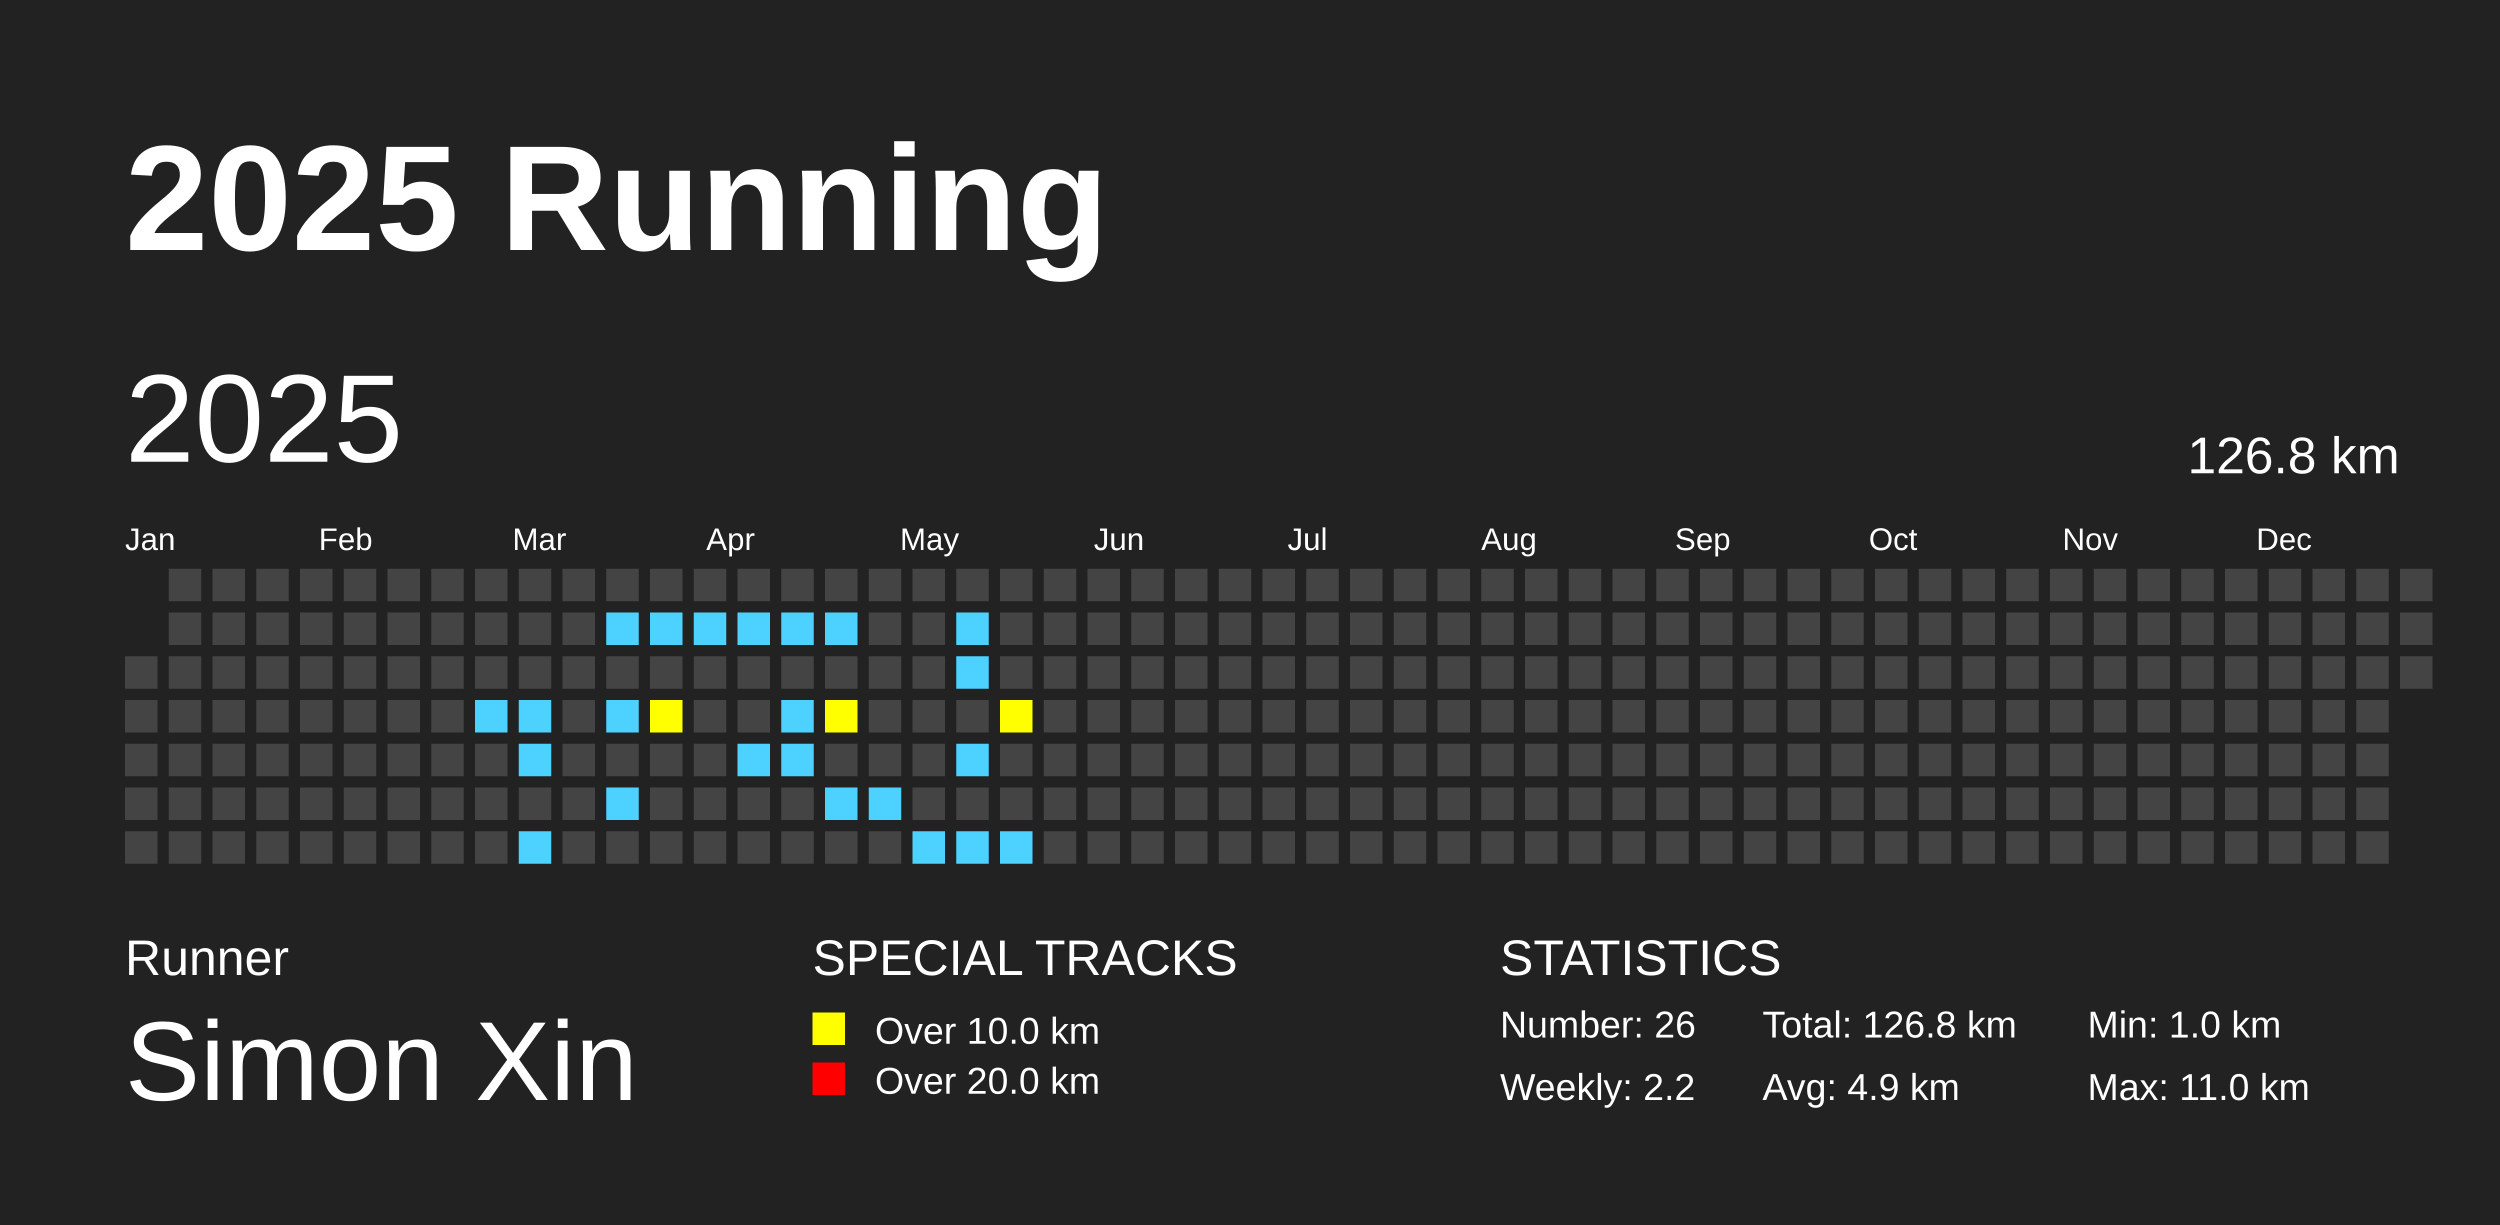
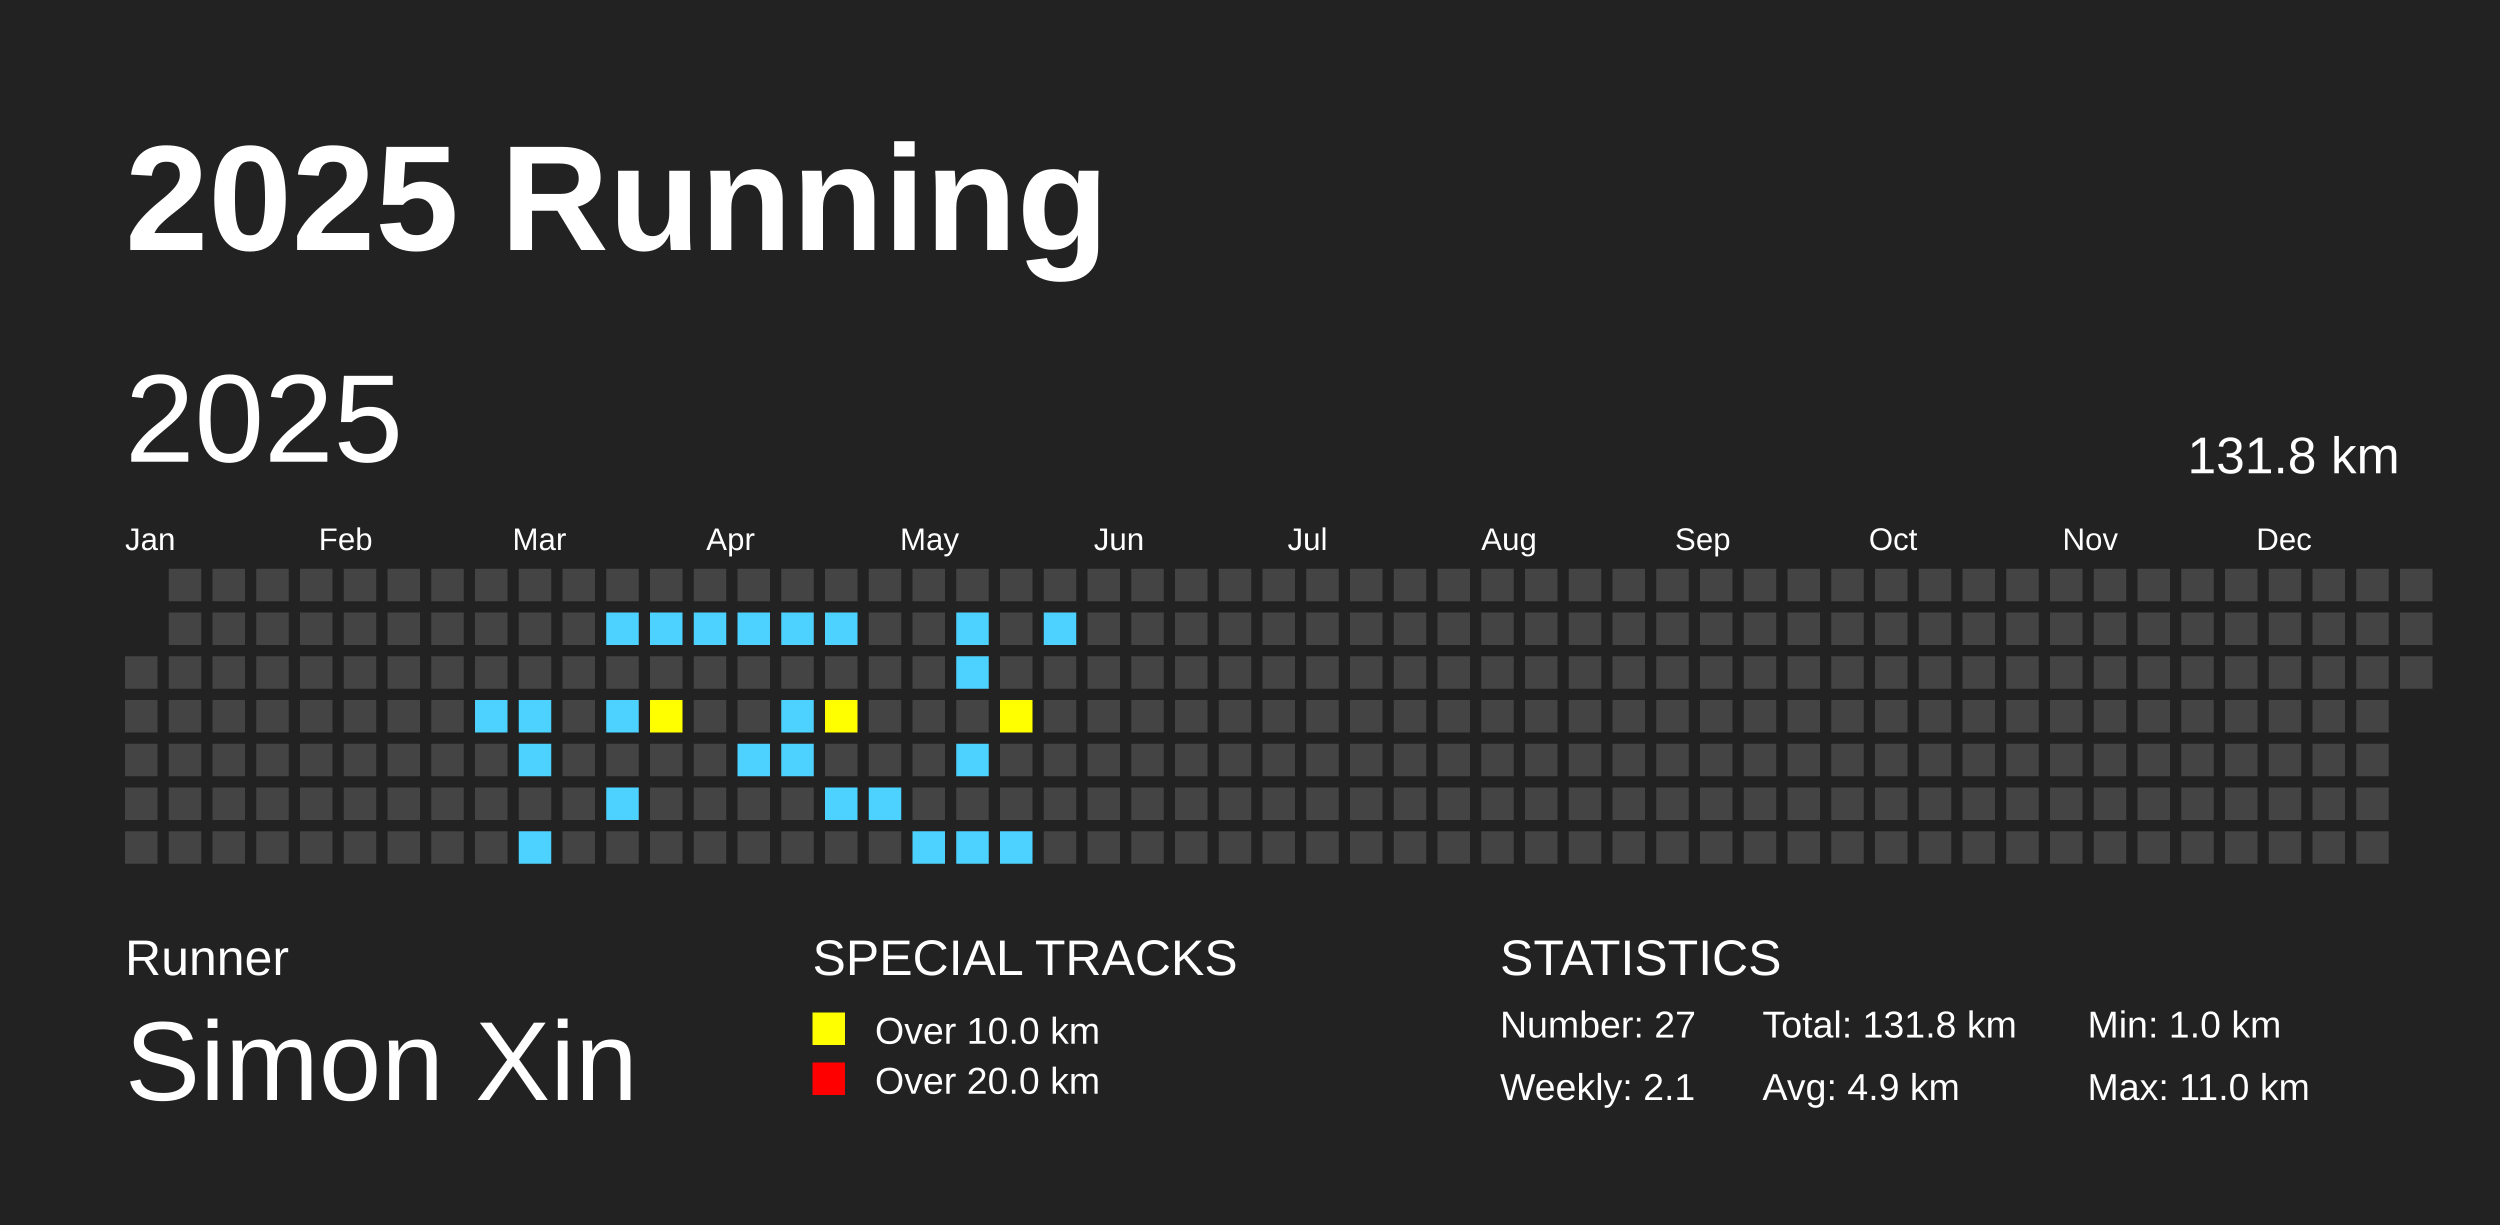
<svg xmlns="http://www.w3.org/2000/svg" baseProfile="full" height="98mm" version="1.1" viewBox="0,0,200,98" width="200mm">
  <defs />
  <rect fill="#222222" height="98" width="200" x="0" y="0" />
  <text fill="#FFFFFF" style="font-size:12px; font-family:Arial; font-weight:bold;" x="10" y="20">2025 Running</text>
  <text fill="#FFFFFF" style="font-size:4px; font-family:Arial" x="10" y="78">Runner</text>
  <text fill="#FFFFFF" style="font-size:9px; font-family:Arial" x="10" y="88">Simon Xin</text>
  <text fill="#FFFFFF" style="font-size:4px; font-family:Arial" x="65" y="78">SPECIAL TRACKS</text>
  <rect fill="yellow" height="2.6" width="2.6" x="65" y="81" />
  <text fill="#FFFFFF" style="font-size:3px; font-family:Arial" x="70" y="83.5">Over 10.0 km</text>
  <rect fill="red" height="2.6" width="2.6" x="65" y="85" />
  <text fill="#FFFFFF" style="font-size:3px; font-family:Arial" x="70" y="87.5">Over 20.0 km</text>
  <text fill="#FFFFFF" style="font-size:4px; font-family:Arial" x="120" y="78">STATISTICS</text>
-   <text fill="#FFFFFF" style="font-size:3px; font-family:Arial" x="120" y="83">Number: 26</text>
-   <text fill="#FFFFFF" style="font-size:3px; font-family:Arial" x="120" y="88">Weekly: 2.2</text>
-   <text fill="#FFFFFF" style="font-size:3px; font-family:Arial" x="141" y="83">Total: 126.8 km</text>
+   <text fill="#FFFFFF" style="font-size:3px; font-family:Arial" x="120" y="83">Number: 27</text>
+   <text fill="#FFFFFF" style="font-size:3px; font-family:Arial" x="120" y="88">Weekly: 2.1</text>
+   <text fill="#FFFFFF" style="font-size:3px; font-family:Arial" x="141" y="83">Total: 131.8 km</text>
  <text fill="#FFFFFF" style="font-size:3px; font-family:Arial" x="141" y="88">Avg: 4.9 km</text>
  <text fill="#FFFFFF" style="font-size:3px; font-family:Arial" x="167" y="83">Min: 1.0 km</text>
  <text fill="#FFFFFF" style="font-size:3px; font-family:Arial" x="167" y="88">Max: 11.0 km</text>
  <text dominant-baseline="hanging" fill="#FFFFFF" style="font-size:10.0px; font-family:Arial;" x="10" y="30">2025</text>
-   <text dominant-baseline="hanging" fill="#FFFFFF" style="font-size:4.125px; font-family:Arial;" x="175" y="35">126.8 km</text>
+   <text dominant-baseline="hanging" fill="#FFFFFF" style="font-size:4.125px; font-family:Arial;" x="175" y="35">131.8 km</text>
  <text fill="#FFFFFF" style="font-size:2.5px; font-family:Arial" x="10.0" y="44">Jan</text>
  <text fill="#FFFFFF" style="font-size:2.5px; font-family:Arial" x="25.5" y="44">Feb</text>
  <text fill="#FFFFFF" style="font-size:2.5px; font-family:Arial" x="41.0" y="44">Mar</text>
  <text fill="#FFFFFF" style="font-size:2.5px; font-family:Arial" x="56.5" y="44">Apr</text>
  <text fill="#FFFFFF" style="font-size:2.5px; font-family:Arial" x="72.0" y="44">May</text>
  <text fill="#FFFFFF" style="font-size:2.5px; font-family:Arial" x="87.5" y="44">Jun</text>
  <text fill="#FFFFFF" style="font-size:2.5px; font-family:Arial" x="103.0" y="44">Jul</text>
  <text fill="#FFFFFF" style="font-size:2.5px; font-family:Arial" x="118.5" y="44">Aug</text>
  <text fill="#FFFFFF" style="font-size:2.5px; font-family:Arial" x="134.0" y="44">Sep</text>
  <text fill="#FFFFFF" style="font-size:2.5px; font-family:Arial" x="149.5" y="44">Oct</text>
  <text fill="#FFFFFF" style="font-size:2.5px; font-family:Arial" x="165.0" y="44">Nov</text>
  <text fill="#FFFFFF" style="font-size:2.5px; font-family:Arial" x="180.5" y="44">Dec</text>
  <rect fill="#444444" height="2.6" width="2.6" x="10.0" y="52.5" />
  <rect fill="#444444" height="2.6" width="2.6" x="10.0" y="56.0" />
  <rect fill="#444444" height="2.6" width="2.6" x="10.0" y="59.5" />
  <rect fill="#444444" height="2.6" width="2.6" x="10.0" y="63.0" />
  <rect fill="#444444" height="2.6" width="2.6" x="10.0" y="66.5" />
  <rect fill="#444444" height="2.6" width="2.6" x="13.5" y="45.5" />
  <rect fill="#444444" height="2.6" width="2.6" x="13.5" y="49.0" />
  <rect fill="#444444" height="2.6" width="2.6" x="13.5" y="52.5" />
  <rect fill="#444444" height="2.6" width="2.6" x="13.5" y="56.0" />
  <rect fill="#444444" height="2.6" width="2.6" x="13.5" y="59.5" />
  <rect fill="#444444" height="2.6" width="2.6" x="13.5" y="63.0" />
  <rect fill="#444444" height="2.6" width="2.6" x="13.5" y="66.5" />
  <rect fill="#444444" height="2.6" width="2.6" x="17.0" y="45.5" />
  <rect fill="#444444" height="2.6" width="2.6" x="17.0" y="49.0" />
  <rect fill="#444444" height="2.6" width="2.6" x="17.0" y="52.5" />
  <rect fill="#444444" height="2.6" width="2.6" x="17.0" y="56.0" />
  <rect fill="#444444" height="2.6" width="2.6" x="17.0" y="59.5" />
  <rect fill="#444444" height="2.6" width="2.6" x="17.0" y="63.0" />
  <rect fill="#444444" height="2.6" width="2.6" x="17.0" y="66.5" />
  <rect fill="#444444" height="2.6" width="2.6" x="20.5" y="45.5" />
  <rect fill="#444444" height="2.6" width="2.6" x="20.5" y="49.0" />
  <rect fill="#444444" height="2.6" width="2.6" x="20.5" y="52.5" />
  <rect fill="#444444" height="2.6" width="2.6" x="20.5" y="56.0" />
  <rect fill="#444444" height="2.6" width="2.6" x="20.5" y="59.5" />
  <rect fill="#444444" height="2.6" width="2.6" x="20.5" y="63.0" />
  <rect fill="#444444" height="2.6" width="2.6" x="20.5" y="66.5" />
  <rect fill="#444444" height="2.6" width="2.6" x="24.0" y="45.5" />
  <rect fill="#444444" height="2.6" width="2.6" x="24.0" y="49.0" />
  <rect fill="#444444" height="2.6" width="2.6" x="24.0" y="52.5" />
  <rect fill="#444444" height="2.6" width="2.6" x="24.0" y="56.0" />
  <rect fill="#444444" height="2.6" width="2.6" x="24.0" y="59.5" />
  <rect fill="#444444" height="2.6" width="2.6" x="24.0" y="63.0" />
  <rect fill="#444444" height="2.6" width="2.6" x="24.0" y="66.5" />
  <rect fill="#444444" height="2.6" width="2.6" x="27.5" y="45.5" />
  <rect fill="#444444" height="2.6" width="2.6" x="27.5" y="49.0" />
  <rect fill="#444444" height="2.6" width="2.6" x="27.5" y="52.5" />
  <rect fill="#444444" height="2.6" width="2.6" x="27.5" y="56.0" />
  <rect fill="#444444" height="2.6" width="2.6" x="27.5" y="59.5" />
  <rect fill="#444444" height="2.6" width="2.6" x="27.5" y="63.0" />
  <rect fill="#444444" height="2.6" width="2.6" x="27.5" y="66.5" />
  <rect fill="#444444" height="2.6" width="2.6" x="31.0" y="45.5" />
  <rect fill="#444444" height="2.6" width="2.6" x="31.0" y="49.0" />
  <rect fill="#444444" height="2.6" width="2.6" x="31.0" y="52.5" />
  <rect fill="#444444" height="2.6" width="2.6" x="31.0" y="56.0" />
  <rect fill="#444444" height="2.6" width="2.6" x="31.0" y="59.5" />
  <rect fill="#444444" height="2.6" width="2.6" x="31.0" y="63.0" />
  <rect fill="#444444" height="2.6" width="2.6" x="31.0" y="66.5" />
  <rect fill="#444444" height="2.6" width="2.6" x="34.5" y="45.5" />
  <rect fill="#444444" height="2.6" width="2.6" x="34.5" y="49.0" />
  <rect fill="#444444" height="2.6" width="2.6" x="34.5" y="52.5" />
  <rect fill="#444444" height="2.6" width="2.6" x="34.5" y="56.0" />
  <rect fill="#444444" height="2.6" width="2.6" x="34.5" y="59.5" />
  <rect fill="#444444" height="2.6" width="2.6" x="34.5" y="63.0" />
  <rect fill="#444444" height="2.6" width="2.6" x="34.5" y="66.5" />
  <rect fill="#444444" height="2.6" width="2.6" x="38.0" y="45.5" />
  <rect fill="#444444" height="2.6" width="2.6" x="38.0" y="49.0" />
  <rect fill="#444444" height="2.6" width="2.6" x="38.0" y="52.5" />
  <rect fill="#4DD2FF" height="2.6" width="2.6" x="38.0" y="56.0" />
  <rect fill="#444444" height="2.6" width="2.6" x="38.0" y="59.5" />
  <rect fill="#444444" height="2.6" width="2.6" x="38.0" y="63.0" />
  <rect fill="#444444" height="2.6" width="2.6" x="38.0" y="66.5" />
  <rect fill="#444444" height="2.6" width="2.6" x="41.5" y="45.5" />
  <rect fill="#444444" height="2.6" width="2.6" x="41.5" y="49.0" />
  <rect fill="#444444" height="2.6" width="2.6" x="41.5" y="52.5" />
  <rect fill="#4DD2FF" height="2.6" width="2.6" x="41.5" y="56.0" />
  <rect fill="#4DD2FF" height="2.6" width="2.6" x="41.5" y="59.5" />
  <rect fill="#444444" height="2.6" width="2.6" x="41.5" y="63.0" />
  <rect fill="#4DD2FF" height="2.6" width="2.6" x="41.5" y="66.5" />
  <rect fill="#444444" height="2.6" width="2.6" x="45.0" y="45.5" />
  <rect fill="#444444" height="2.6" width="2.6" x="45.0" y="49.0" />
  <rect fill="#444444" height="2.6" width="2.6" x="45.0" y="52.5" />
  <rect fill="#444444" height="2.6" width="2.6" x="45.0" y="56.0" />
  <rect fill="#444444" height="2.6" width="2.6" x="45.0" y="59.5" />
  <rect fill="#444444" height="2.6" width="2.6" x="45.0" y="63.0" />
  <rect fill="#444444" height="2.6" width="2.6" x="45.0" y="66.5" />
  <rect fill="#444444" height="2.6" width="2.6" x="48.5" y="45.5" />
  <rect fill="#4DD2FF" height="2.6" width="2.6" x="48.5" y="49.0" />
  <rect fill="#444444" height="2.6" width="2.6" x="48.5" y="52.5" />
  <rect fill="#4DD2FF" height="2.6" width="2.6" x="48.5" y="56.0" />
  <rect fill="#444444" height="2.6" width="2.6" x="48.5" y="59.5" />
  <rect fill="#4DD2FF" height="2.6" width="2.6" x="48.5" y="63.0" />
  <rect fill="#444444" height="2.6" width="2.6" x="48.5" y="66.5" />
  <rect fill="#444444" height="2.6" width="2.6" x="52.0" y="45.5" />
  <rect fill="#4DD2FF" height="2.6" width="2.6" x="52.0" y="49.0" />
  <rect fill="#444444" height="2.6" width="2.6" x="52.0" y="52.5" />
  <rect fill="yellow" height="2.6" width="2.6" x="52.0" y="56.0" />
  <rect fill="#444444" height="2.6" width="2.6" x="52.0" y="59.5" />
  <rect fill="#444444" height="2.6" width="2.6" x="52.0" y="63.0" />
  <rect fill="#444444" height="2.6" width="2.6" x="52.0" y="66.5" />
  <rect fill="#444444" height="2.6" width="2.6" x="55.5" y="45.5" />
  <rect fill="#4DD2FF" height="2.6" width="2.6" x="55.5" y="49.0" />
  <rect fill="#444444" height="2.6" width="2.6" x="55.5" y="52.5" />
  <rect fill="#444444" height="2.6" width="2.6" x="55.5" y="56.0" />
  <rect fill="#444444" height="2.6" width="2.6" x="55.5" y="59.5" />
  <rect fill="#444444" height="2.6" width="2.6" x="55.5" y="63.0" />
  <rect fill="#444444" height="2.6" width="2.6" x="55.5" y="66.5" />
  <rect fill="#444444" height="2.6" width="2.6" x="59.0" y="45.5" />
  <rect fill="#4DD2FF" height="2.6" width="2.6" x="59.0" y="49.0" />
  <rect fill="#444444" height="2.6" width="2.6" x="59.0" y="52.5" />
  <rect fill="#444444" height="2.6" width="2.6" x="59.0" y="56.0" />
  <rect fill="#4DD2FF" height="2.6" width="2.6" x="59.0" y="59.5" />
  <rect fill="#444444" height="2.6" width="2.6" x="59.0" y="63.0" />
  <rect fill="#444444" height="2.6" width="2.6" x="59.0" y="66.5" />
  <rect fill="#444444" height="2.6" width="2.6" x="62.5" y="45.5" />
  <rect fill="#4DD2FF" height="2.6" width="2.6" x="62.5" y="49.0" />
  <rect fill="#444444" height="2.6" width="2.6" x="62.5" y="52.5" />
  <rect fill="#4DD2FF" height="2.6" width="2.6" x="62.5" y="56.0" />
  <rect fill="#4DD2FF" height="2.6" width="2.6" x="62.5" y="59.5" />
  <rect fill="#444444" height="2.6" width="2.6" x="62.5" y="63.0" />
  <rect fill="#444444" height="2.6" width="2.6" x="62.5" y="66.5" />
  <rect fill="#444444" height="2.6" width="2.6" x="66.0" y="45.5" />
  <rect fill="#4DD2FF" height="2.6" width="2.6" x="66.0" y="49.0" />
  <rect fill="#444444" height="2.6" width="2.6" x="66.0" y="52.5" />
  <rect fill="yellow" height="2.6" width="2.6" x="66.0" y="56.0" />
  <rect fill="#444444" height="2.6" width="2.6" x="66.0" y="59.5" />
  <rect fill="#4DD2FF" height="2.6" width="2.6" x="66.0" y="63.0" />
  <rect fill="#444444" height="2.6" width="2.6" x="66.0" y="66.5" />
  <rect fill="#444444" height="2.6" width="2.6" x="69.5" y="45.5" />
  <rect fill="#444444" height="2.6" width="2.6" x="69.5" y="49.0" />
  <rect fill="#444444" height="2.6" width="2.6" x="69.5" y="52.5" />
  <rect fill="#444444" height="2.6" width="2.6" x="69.5" y="56.0" />
  <rect fill="#444444" height="2.6" width="2.6" x="69.5" y="59.5" />
  <rect fill="#4DD2FF" height="2.6" width="2.6" x="69.5" y="63.0" />
  <rect fill="#444444" height="2.6" width="2.6" x="69.5" y="66.5" />
  <rect fill="#444444" height="2.6" width="2.6" x="73.0" y="45.5" />
  <rect fill="#444444" height="2.6" width="2.6" x="73.0" y="49.0" />
  <rect fill="#444444" height="2.6" width="2.6" x="73.0" y="52.5" />
  <rect fill="#444444" height="2.6" width="2.6" x="73.0" y="56.0" />
  <rect fill="#444444" height="2.6" width="2.6" x="73.0" y="59.5" />
  <rect fill="#444444" height="2.6" width="2.6" x="73.0" y="63.0" />
  <rect fill="#4DD2FF" height="2.6" width="2.6" x="73.0" y="66.5" />
  <rect fill="#444444" height="2.6" width="2.6" x="76.5" y="45.5" />
  <rect fill="#4DD2FF" height="2.6" width="2.6" x="76.5" y="49.0" />
  <rect fill="#4DD2FF" height="2.6" width="2.6" x="76.5" y="52.5" />
  <rect fill="#444444" height="2.6" width="2.6" x="76.5" y="56.0" />
  <rect fill="#4DD2FF" height="2.6" width="2.6" x="76.5" y="59.5" />
  <rect fill="#444444" height="2.6" width="2.6" x="76.5" y="63.0" />
  <rect fill="#4DD2FF" height="2.6" width="2.6" x="76.5" y="66.5" />
  <rect fill="#444444" height="2.6" width="2.6" x="80.0" y="45.5" />
  <rect fill="#444444" height="2.6" width="2.6" x="80.0" y="49.0" />
  <rect fill="#444444" height="2.6" width="2.6" x="80.0" y="52.5" />
  <rect fill="yellow" height="2.6" width="2.6" x="80.0" y="56.0" />
  <rect fill="#444444" height="2.6" width="2.6" x="80.0" y="59.5" />
  <rect fill="#444444" height="2.6" width="2.6" x="80.0" y="63.0" />
  <rect fill="#4DD2FF" height="2.6" width="2.6" x="80.0" y="66.5" />
  <rect fill="#444444" height="2.6" width="2.6" x="83.5" y="45.5" />
-   <rect fill="#444444" height="2.6" width="2.6" x="83.5" y="49.0" />
+   <rect fill="#4DD2FF" height="2.6" width="2.6" x="83.5" y="49.0" />
  <rect fill="#444444" height="2.6" width="2.6" x="83.5" y="52.5" />
  <rect fill="#444444" height="2.6" width="2.6" x="83.5" y="56.0" />
  <rect fill="#444444" height="2.6" width="2.6" x="83.5" y="59.5" />
  <rect fill="#444444" height="2.6" width="2.6" x="83.5" y="63.0" />
  <rect fill="#444444" height="2.6" width="2.6" x="83.5" y="66.5" />
  <rect fill="#444444" height="2.6" width="2.6" x="87.0" y="45.5" />
  <rect fill="#444444" height="2.6" width="2.6" x="87.0" y="49.0" />
  <rect fill="#444444" height="2.6" width="2.6" x="87.0" y="52.5" />
  <rect fill="#444444" height="2.6" width="2.6" x="87.0" y="56.0" />
  <rect fill="#444444" height="2.6" width="2.6" x="87.0" y="59.5" />
  <rect fill="#444444" height="2.6" width="2.6" x="87.0" y="63.0" />
  <rect fill="#444444" height="2.6" width="2.6" x="87.0" y="66.5" />
  <rect fill="#444444" height="2.6" width="2.6" x="90.5" y="45.5" />
  <rect fill="#444444" height="2.6" width="2.6" x="90.5" y="49.0" />
  <rect fill="#444444" height="2.6" width="2.6" x="90.5" y="52.5" />
  <rect fill="#444444" height="2.6" width="2.6" x="90.5" y="56.0" />
  <rect fill="#444444" height="2.6" width="2.6" x="90.5" y="59.5" />
  <rect fill="#444444" height="2.6" width="2.6" x="90.5" y="63.0" />
  <rect fill="#444444" height="2.6" width="2.6" x="90.5" y="66.5" />
  <rect fill="#444444" height="2.6" width="2.6" x="94.0" y="45.5" />
  <rect fill="#444444" height="2.6" width="2.6" x="94.0" y="49.0" />
  <rect fill="#444444" height="2.6" width="2.6" x="94.0" y="52.5" />
  <rect fill="#444444" height="2.6" width="2.6" x="94.0" y="56.0" />
  <rect fill="#444444" height="2.6" width="2.6" x="94.0" y="59.5" />
  <rect fill="#444444" height="2.6" width="2.6" x="94.0" y="63.0" />
  <rect fill="#444444" height="2.6" width="2.6" x="94.0" y="66.5" />
  <rect fill="#444444" height="2.6" width="2.6" x="97.5" y="45.5" />
  <rect fill="#444444" height="2.6" width="2.6" x="97.5" y="49.0" />
  <rect fill="#444444" height="2.6" width="2.6" x="97.5" y="52.5" />
  <rect fill="#444444" height="2.6" width="2.6" x="97.5" y="56.0" />
  <rect fill="#444444" height="2.6" width="2.6" x="97.5" y="59.5" />
  <rect fill="#444444" height="2.6" width="2.6" x="97.5" y="63.0" />
  <rect fill="#444444" height="2.6" width="2.6" x="97.5" y="66.5" />
  <rect fill="#444444" height="2.6" width="2.6" x="101.0" y="45.5" />
  <rect fill="#444444" height="2.6" width="2.6" x="101.0" y="49.0" />
  <rect fill="#444444" height="2.6" width="2.6" x="101.0" y="52.5" />
  <rect fill="#444444" height="2.6" width="2.6" x="101.0" y="56.0" />
  <rect fill="#444444" height="2.6" width="2.6" x="101.0" y="59.5" />
  <rect fill="#444444" height="2.6" width="2.6" x="101.0" y="63.0" />
  <rect fill="#444444" height="2.6" width="2.6" x="101.0" y="66.5" />
  <rect fill="#444444" height="2.6" width="2.6" x="104.5" y="45.5" />
  <rect fill="#444444" height="2.6" width="2.6" x="104.5" y="49.0" />
  <rect fill="#444444" height="2.6" width="2.6" x="104.5" y="52.5" />
  <rect fill="#444444" height="2.6" width="2.6" x="104.5" y="56.0" />
  <rect fill="#444444" height="2.6" width="2.6" x="104.5" y="59.5" />
  <rect fill="#444444" height="2.6" width="2.6" x="104.5" y="63.0" />
  <rect fill="#444444" height="2.6" width="2.6" x="104.5" y="66.5" />
  <rect fill="#444444" height="2.6" width="2.6" x="108.0" y="45.5" />
  <rect fill="#444444" height="2.6" width="2.6" x="108.0" y="49.0" />
  <rect fill="#444444" height="2.6" width="2.6" x="108.0" y="52.5" />
  <rect fill="#444444" height="2.6" width="2.6" x="108.0" y="56.0" />
  <rect fill="#444444" height="2.6" width="2.6" x="108.0" y="59.5" />
  <rect fill="#444444" height="2.6" width="2.6" x="108.0" y="63.0" />
  <rect fill="#444444" height="2.6" width="2.6" x="108.0" y="66.5" />
  <rect fill="#444444" height="2.6" width="2.6" x="111.5" y="45.5" />
  <rect fill="#444444" height="2.6" width="2.6" x="111.5" y="49.0" />
  <rect fill="#444444" height="2.6" width="2.6" x="111.5" y="52.5" />
  <rect fill="#444444" height="2.6" width="2.6" x="111.5" y="56.0" />
  <rect fill="#444444" height="2.6" width="2.6" x="111.5" y="59.5" />
  <rect fill="#444444" height="2.6" width="2.6" x="111.5" y="63.0" />
  <rect fill="#444444" height="2.6" width="2.6" x="111.5" y="66.5" />
  <rect fill="#444444" height="2.6" width="2.6" x="115.0" y="45.5" />
  <rect fill="#444444" height="2.6" width="2.6" x="115.0" y="49.0" />
  <rect fill="#444444" height="2.6" width="2.6" x="115.0" y="52.5" />
  <rect fill="#444444" height="2.6" width="2.6" x="115.0" y="56.0" />
  <rect fill="#444444" height="2.6" width="2.6" x="115.0" y="59.5" />
  <rect fill="#444444" height="2.6" width="2.6" x="115.0" y="63.0" />
  <rect fill="#444444" height="2.6" width="2.6" x="115.0" y="66.5" />
  <rect fill="#444444" height="2.6" width="2.6" x="118.5" y="45.5" />
  <rect fill="#444444" height="2.6" width="2.6" x="118.5" y="49.0" />
  <rect fill="#444444" height="2.6" width="2.6" x="118.5" y="52.5" />
  <rect fill="#444444" height="2.6" width="2.6" x="118.5" y="56.0" />
  <rect fill="#444444" height="2.6" width="2.6" x="118.5" y="59.5" />
  <rect fill="#444444" height="2.6" width="2.6" x="118.5" y="63.0" />
  <rect fill="#444444" height="2.6" width="2.6" x="118.5" y="66.5" />
  <rect fill="#444444" height="2.6" width="2.6" x="122.0" y="45.5" />
  <rect fill="#444444" height="2.6" width="2.6" x="122.0" y="49.0" />
  <rect fill="#444444" height="2.6" width="2.6" x="122.0" y="52.5" />
  <rect fill="#444444" height="2.6" width="2.6" x="122.0" y="56.0" />
  <rect fill="#444444" height="2.6" width="2.6" x="122.0" y="59.5" />
  <rect fill="#444444" height="2.6" width="2.6" x="122.0" y="63.0" />
  <rect fill="#444444" height="2.6" width="2.6" x="122.0" y="66.5" />
  <rect fill="#444444" height="2.6" width="2.6" x="125.5" y="45.5" />
  <rect fill="#444444" height="2.6" width="2.6" x="125.5" y="49.0" />
  <rect fill="#444444" height="2.6" width="2.6" x="125.5" y="52.5" />
  <rect fill="#444444" height="2.6" width="2.6" x="125.5" y="56.0" />
  <rect fill="#444444" height="2.6" width="2.6" x="125.5" y="59.5" />
  <rect fill="#444444" height="2.6" width="2.6" x="125.5" y="63.0" />
  <rect fill="#444444" height="2.6" width="2.6" x="125.5" y="66.5" />
  <rect fill="#444444" height="2.6" width="2.6" x="129.0" y="45.5" />
  <rect fill="#444444" height="2.6" width="2.6" x="129.0" y="49.0" />
  <rect fill="#444444" height="2.6" width="2.6" x="129.0" y="52.5" />
  <rect fill="#444444" height="2.6" width="2.6" x="129.0" y="56.0" />
  <rect fill="#444444" height="2.6" width="2.6" x="129.0" y="59.5" />
  <rect fill="#444444" height="2.6" width="2.6" x="129.0" y="63.0" />
  <rect fill="#444444" height="2.6" width="2.6" x="129.0" y="66.5" />
  <rect fill="#444444" height="2.6" width="2.6" x="132.5" y="45.5" />
  <rect fill="#444444" height="2.6" width="2.6" x="132.5" y="49.0" />
  <rect fill="#444444" height="2.6" width="2.6" x="132.5" y="52.5" />
  <rect fill="#444444" height="2.6" width="2.6" x="132.5" y="56.0" />
  <rect fill="#444444" height="2.6" width="2.6" x="132.5" y="59.5" />
  <rect fill="#444444" height="2.6" width="2.6" x="132.5" y="63.0" />
  <rect fill="#444444" height="2.6" width="2.6" x="132.5" y="66.5" />
  <rect fill="#444444" height="2.6" width="2.6" x="136.0" y="45.5" />
  <rect fill="#444444" height="2.6" width="2.6" x="136.0" y="49.0" />
  <rect fill="#444444" height="2.6" width="2.6" x="136.0" y="52.5" />
  <rect fill="#444444" height="2.6" width="2.6" x="136.0" y="56.0" />
  <rect fill="#444444" height="2.6" width="2.6" x="136.0" y="59.5" />
  <rect fill="#444444" height="2.6" width="2.6" x="136.0" y="63.0" />
  <rect fill="#444444" height="2.6" width="2.6" x="136.0" y="66.5" />
  <rect fill="#444444" height="2.6" width="2.6" x="139.5" y="45.5" />
  <rect fill="#444444" height="2.6" width="2.6" x="139.5" y="49.0" />
  <rect fill="#444444" height="2.6" width="2.6" x="139.5" y="52.5" />
  <rect fill="#444444" height="2.6" width="2.6" x="139.5" y="56.0" />
  <rect fill="#444444" height="2.6" width="2.6" x="139.5" y="59.5" />
  <rect fill="#444444" height="2.6" width="2.6" x="139.5" y="63.0" />
  <rect fill="#444444" height="2.6" width="2.6" x="139.5" y="66.5" />
  <rect fill="#444444" height="2.6" width="2.6" x="143.0" y="45.5" />
  <rect fill="#444444" height="2.6" width="2.6" x="143.0" y="49.0" />
  <rect fill="#444444" height="2.6" width="2.6" x="143.0" y="52.5" />
  <rect fill="#444444" height="2.6" width="2.6" x="143.0" y="56.0" />
  <rect fill="#444444" height="2.6" width="2.6" x="143.0" y="59.5" />
  <rect fill="#444444" height="2.6" width="2.6" x="143.0" y="63.0" />
  <rect fill="#444444" height="2.6" width="2.6" x="143.0" y="66.5" />
  <rect fill="#444444" height="2.6" width="2.6" x="146.5" y="45.5" />
  <rect fill="#444444" height="2.6" width="2.6" x="146.5" y="49.0" />
  <rect fill="#444444" height="2.6" width="2.6" x="146.5" y="52.5" />
  <rect fill="#444444" height="2.6" width="2.6" x="146.5" y="56.0" />
  <rect fill="#444444" height="2.6" width="2.6" x="146.5" y="59.5" />
  <rect fill="#444444" height="2.6" width="2.6" x="146.5" y="63.0" />
  <rect fill="#444444" height="2.6" width="2.6" x="146.5" y="66.5" />
  <rect fill="#444444" height="2.6" width="2.6" x="150.0" y="45.5" />
  <rect fill="#444444" height="2.6" width="2.6" x="150.0" y="49.0" />
  <rect fill="#444444" height="2.6" width="2.6" x="150.0" y="52.5" />
  <rect fill="#444444" height="2.6" width="2.6" x="150.0" y="56.0" />
  <rect fill="#444444" height="2.6" width="2.6" x="150.0" y="59.5" />
  <rect fill="#444444" height="2.6" width="2.6" x="150.0" y="63.0" />
  <rect fill="#444444" height="2.6" width="2.6" x="150.0" y="66.5" />
  <rect fill="#444444" height="2.6" width="2.6" x="153.5" y="45.5" />
  <rect fill="#444444" height="2.6" width="2.6" x="153.5" y="49.0" />
  <rect fill="#444444" height="2.6" width="2.6" x="153.5" y="52.5" />
  <rect fill="#444444" height="2.6" width="2.6" x="153.5" y="56.0" />
  <rect fill="#444444" height="2.6" width="2.6" x="153.5" y="59.5" />
  <rect fill="#444444" height="2.6" width="2.6" x="153.5" y="63.0" />
  <rect fill="#444444" height="2.6" width="2.6" x="153.5" y="66.5" />
  <rect fill="#444444" height="2.6" width="2.6" x="157.0" y="45.5" />
  <rect fill="#444444" height="2.6" width="2.6" x="157.0" y="49.0" />
  <rect fill="#444444" height="2.6" width="2.6" x="157.0" y="52.5" />
  <rect fill="#444444" height="2.6" width="2.6" x="157.0" y="56.0" />
  <rect fill="#444444" height="2.6" width="2.6" x="157.0" y="59.5" />
  <rect fill="#444444" height="2.6" width="2.6" x="157.0" y="63.0" />
  <rect fill="#444444" height="2.6" width="2.6" x="157.0" y="66.5" />
  <rect fill="#444444" height="2.6" width="2.6" x="160.5" y="45.5" />
  <rect fill="#444444" height="2.6" width="2.6" x="160.5" y="49.0" />
  <rect fill="#444444" height="2.6" width="2.6" x="160.5" y="52.5" />
  <rect fill="#444444" height="2.6" width="2.6" x="160.5" y="56.0" />
  <rect fill="#444444" height="2.6" width="2.6" x="160.5" y="59.5" />
  <rect fill="#444444" height="2.6" width="2.6" x="160.5" y="63.0" />
  <rect fill="#444444" height="2.6" width="2.6" x="160.5" y="66.5" />
  <rect fill="#444444" height="2.6" width="2.6" x="164.0" y="45.5" />
  <rect fill="#444444" height="2.6" width="2.6" x="164.0" y="49.0" />
  <rect fill="#444444" height="2.6" width="2.6" x="164.0" y="52.5" />
  <rect fill="#444444" height="2.6" width="2.6" x="164.0" y="56.0" />
  <rect fill="#444444" height="2.6" width="2.6" x="164.0" y="59.5" />
  <rect fill="#444444" height="2.6" width="2.6" x="164.0" y="63.0" />
  <rect fill="#444444" height="2.6" width="2.6" x="164.0" y="66.5" />
  <rect fill="#444444" height="2.6" width="2.6" x="167.5" y="45.5" />
  <rect fill="#444444" height="2.6" width="2.6" x="167.5" y="49.0" />
  <rect fill="#444444" height="2.6" width="2.6" x="167.5" y="52.5" />
  <rect fill="#444444" height="2.6" width="2.6" x="167.5" y="56.0" />
  <rect fill="#444444" height="2.6" width="2.6" x="167.5" y="59.5" />
  <rect fill="#444444" height="2.6" width="2.6" x="167.5" y="63.0" />
  <rect fill="#444444" height="2.6" width="2.6" x="167.5" y="66.5" />
  <rect fill="#444444" height="2.6" width="2.6" x="171.0" y="45.5" />
  <rect fill="#444444" height="2.6" width="2.6" x="171.0" y="49.0" />
  <rect fill="#444444" height="2.6" width="2.6" x="171.0" y="52.5" />
  <rect fill="#444444" height="2.6" width="2.6" x="171.0" y="56.0" />
  <rect fill="#444444" height="2.6" width="2.6" x="171.0" y="59.5" />
  <rect fill="#444444" height="2.6" width="2.6" x="171.0" y="63.0" />
  <rect fill="#444444" height="2.6" width="2.6" x="171.0" y="66.5" />
  <rect fill="#444444" height="2.6" width="2.6" x="174.5" y="45.5" />
  <rect fill="#444444" height="2.6" width="2.6" x="174.5" y="49.0" />
  <rect fill="#444444" height="2.6" width="2.6" x="174.5" y="52.5" />
  <rect fill="#444444" height="2.6" width="2.6" x="174.5" y="56.0" />
  <rect fill="#444444" height="2.6" width="2.6" x="174.5" y="59.5" />
  <rect fill="#444444" height="2.6" width="2.6" x="174.5" y="63.0" />
  <rect fill="#444444" height="2.6" width="2.6" x="174.5" y="66.5" />
  <rect fill="#444444" height="2.6" width="2.6" x="178.0" y="45.5" />
  <rect fill="#444444" height="2.6" width="2.6" x="178.0" y="49.0" />
  <rect fill="#444444" height="2.6" width="2.6" x="178.0" y="52.5" />
  <rect fill="#444444" height="2.6" width="2.6" x="178.0" y="56.0" />
  <rect fill="#444444" height="2.6" width="2.6" x="178.0" y="59.5" />
  <rect fill="#444444" height="2.6" width="2.6" x="178.0" y="63.0" />
  <rect fill="#444444" height="2.6" width="2.6" x="178.0" y="66.5" />
  <rect fill="#444444" height="2.6" width="2.6" x="181.5" y="45.5" />
  <rect fill="#444444" height="2.6" width="2.6" x="181.5" y="49.0" />
  <rect fill="#444444" height="2.6" width="2.6" x="181.5" y="52.5" />
  <rect fill="#444444" height="2.6" width="2.6" x="181.5" y="56.0" />
  <rect fill="#444444" height="2.6" width="2.6" x="181.5" y="59.5" />
  <rect fill="#444444" height="2.6" width="2.6" x="181.5" y="63.0" />
  <rect fill="#444444" height="2.6" width="2.6" x="181.5" y="66.5" />
  <rect fill="#444444" height="2.6" width="2.6" x="185.0" y="45.5" />
  <rect fill="#444444" height="2.6" width="2.6" x="185.0" y="49.0" />
  <rect fill="#444444" height="2.6" width="2.6" x="185.0" y="52.5" />
  <rect fill="#444444" height="2.6" width="2.6" x="185.0" y="56.0" />
  <rect fill="#444444" height="2.6" width="2.6" x="185.0" y="59.5" />
  <rect fill="#444444" height="2.6" width="2.6" x="185.0" y="63.0" />
  <rect fill="#444444" height="2.6" width="2.6" x="185.0" y="66.5" />
  <rect fill="#444444" height="2.6" width="2.6" x="188.5" y="45.5" />
  <rect fill="#444444" height="2.6" width="2.6" x="188.5" y="49.0" />
  <rect fill="#444444" height="2.6" width="2.6" x="188.5" y="52.5" />
  <rect fill="#444444" height="2.6" width="2.6" x="188.5" y="56.0" />
  <rect fill="#444444" height="2.6" width="2.6" x="188.5" y="59.5" />
  <rect fill="#444444" height="2.6" width="2.6" x="188.5" y="63.0" />
  <rect fill="#444444" height="2.6" width="2.6" x="188.5" y="66.5" />
  <rect fill="#444444" height="2.6" width="2.6" x="192.0" y="45.5" />
  <rect fill="#444444" height="2.6" width="2.6" x="192.0" y="49.0" />
  <rect fill="#444444" height="2.6" width="2.6" x="192.0" y="52.5" />
</svg>
